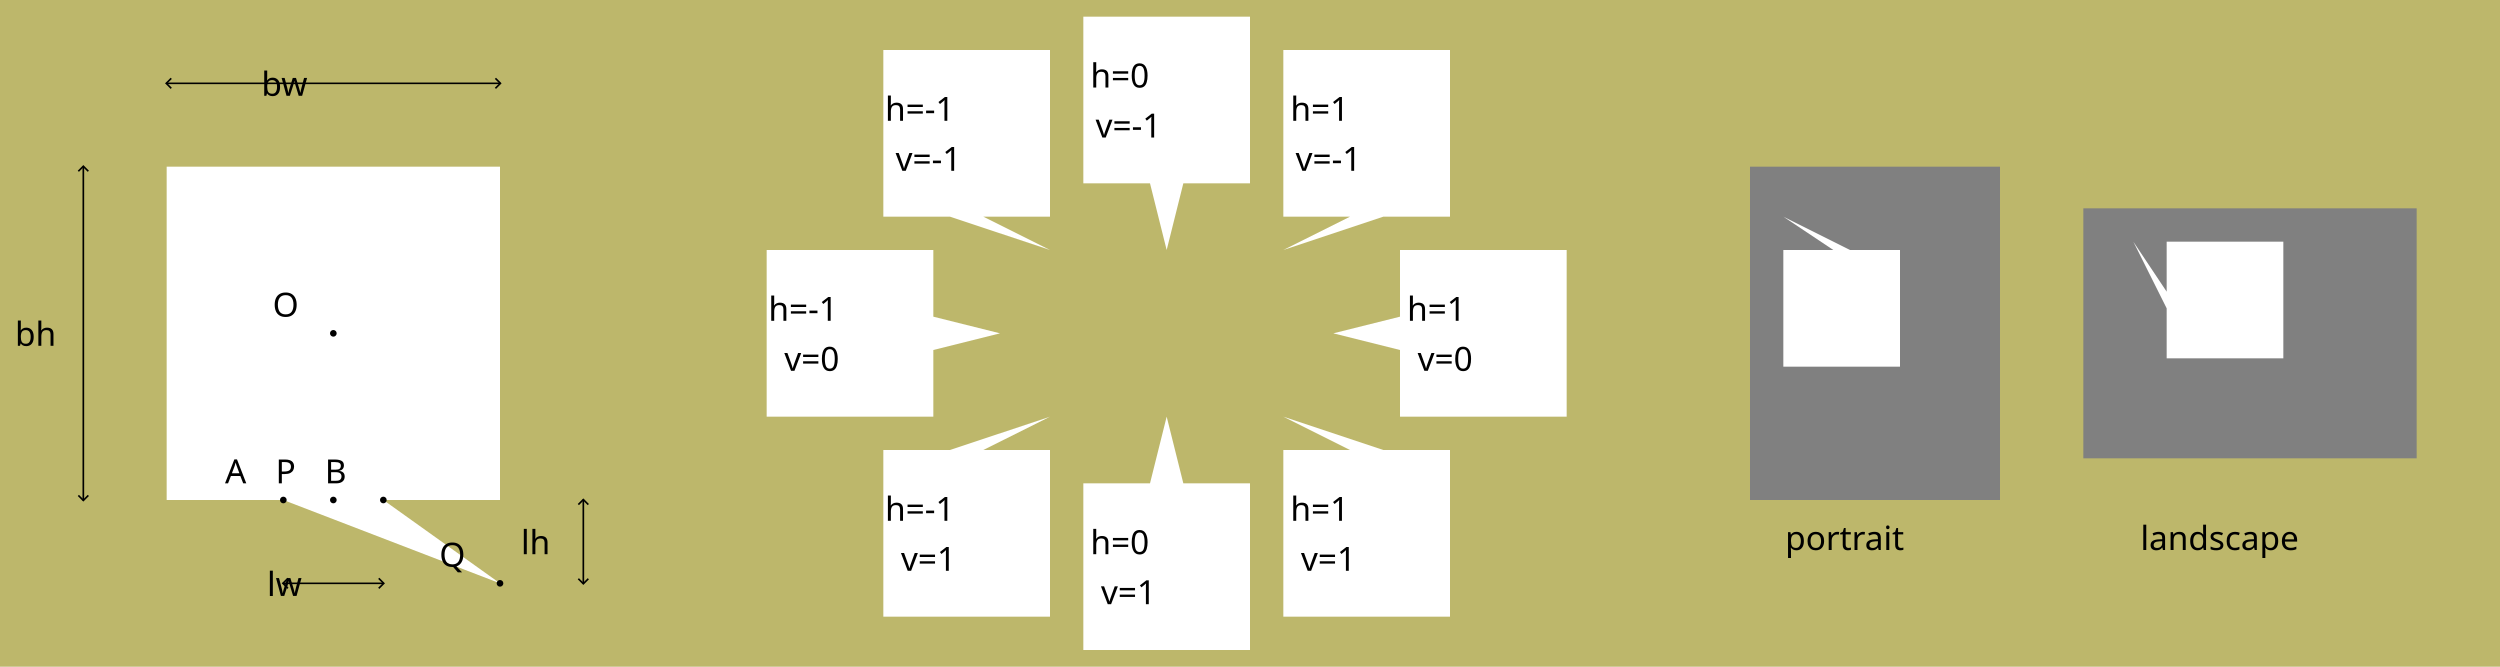
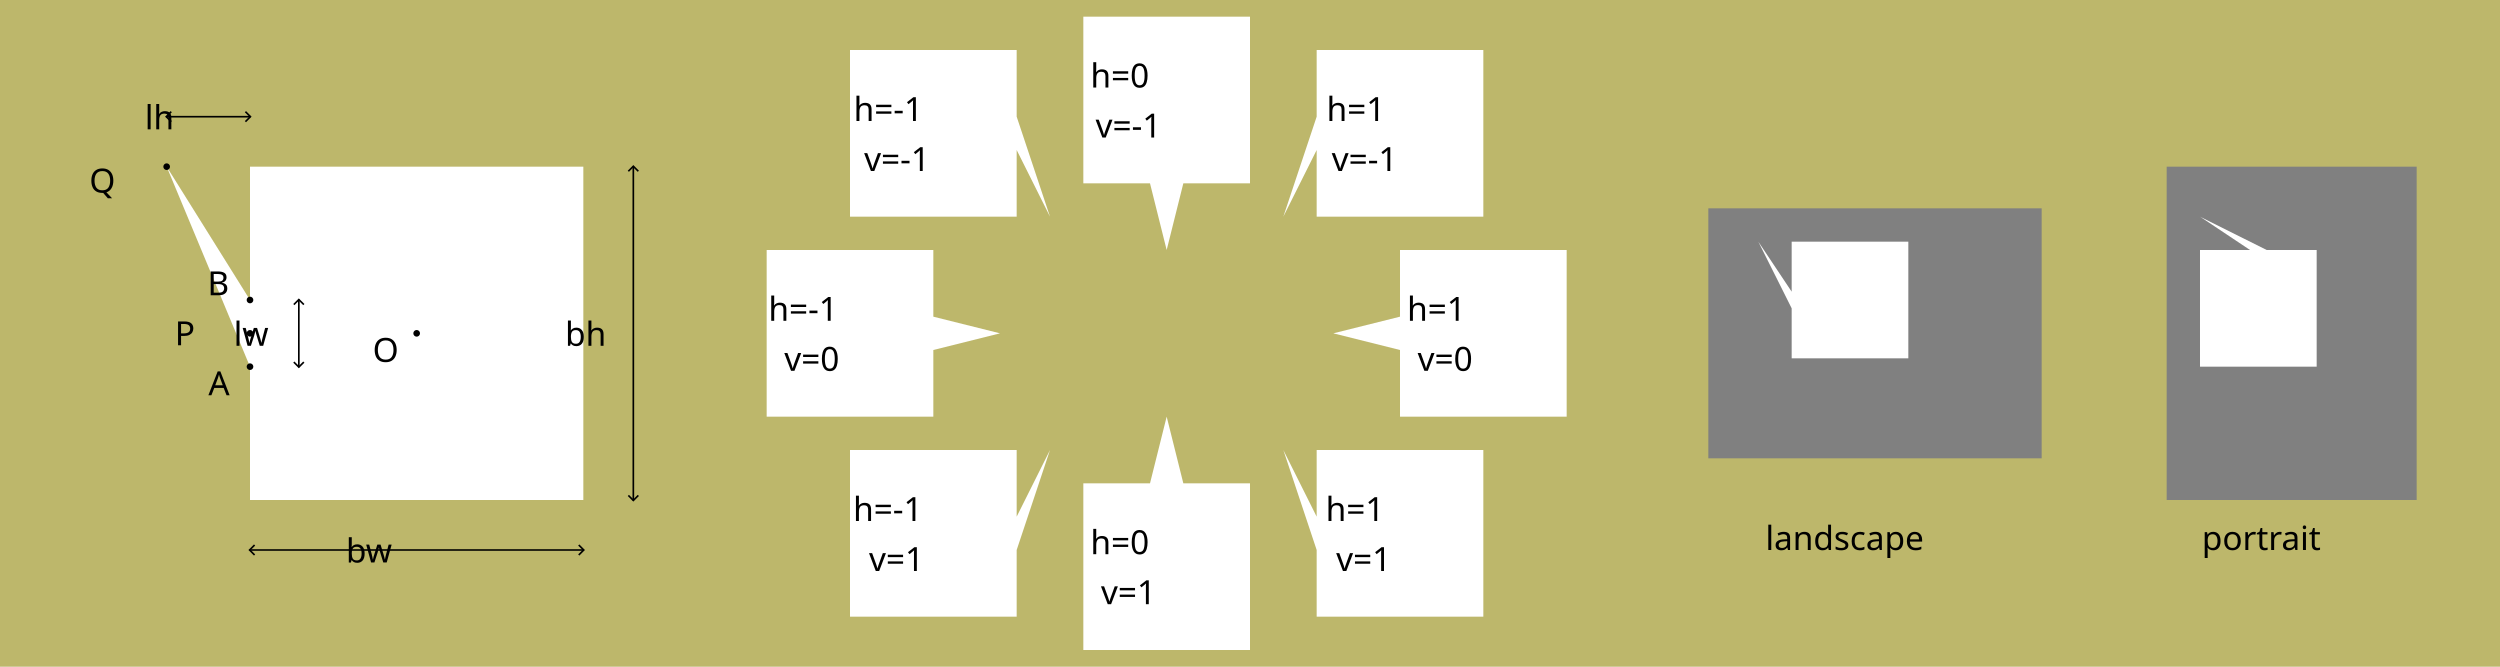
<svg xmlns="http://www.w3.org/2000/svg" width="750" height="200" viewBox="0 0 750 200" version="1.1" id="svg1">
  <defs id="defs1">
    <marker style="overflow:visible" id="marker6" refX="0" refY="0" orient="auto-start-reverse" markerWidth="1" markerHeight="1" viewBox="0 0 1 1" preserveAspectRatio="xMidYMid">
      <path style="fill:none;stroke:context-stroke;stroke-width:1;stroke-linecap:butt" d="M 3,-3 0,0 3,3" transform="rotate(180,0.125,0)" id="path6" />
    </marker>
    <marker style="overflow:visible" id="ArrowWide" refX="0" refY="0" orient="auto-start-reverse" markerWidth="1" markerHeight="1" viewBox="0 0 1 1" preserveAspectRatio="xMidYMid">
      <path style="fill:none;stroke:context-stroke;stroke-width:1;stroke-linecap:butt" d="M 3,-3 0,0 3,3" transform="rotate(180,0.125,0)" id="path1" />
    </marker>
  </defs>
  <g id="layer1">
    <rect style="fill:#bdb76b;stroke:none;stroke-width:1.058;stroke-linecap:round;stroke-linejoin:round" id="rect1" width="750" height="200" x="0" y="0" />
  </g>
  <g id="layer2">
    <g id="g54" style="display:inline">
-       <path id="rect4" style="fill:#ffffff;stroke:none;stroke-width:4.233;stroke-linecap:round;stroke-linejoin:round" d="m 50,50 v 100 h 35 l 65,25 -35,-25 h 35 V 50 Z" />
+       <path id="rect4" style="fill:#ffffff;stroke:none;stroke-width:4.233;stroke-linecap:round;stroke-linejoin:round" d="M 175 50 L 75 50 L 75 90 L 50 50 L 75 110 L 75 150 L 175 150 z" />
      <g id="g52" style="display:inline">
-         <g id="g6" transform="translate(25,10)">
-           <path style="fill:#ffffff;stroke:#000000;stroke-width:0.5;stroke-linecap:round;stroke-linejoin:round;stroke-dasharray:none;marker-start:url(#ArrowWide);marker-end:url(#marker6)" d="M 25,15 H 125" id="path5" />
-           <text xml:space="preserve" style="font-size:10px;line-height:1.5;font-family:sans-serif;-inkscape-font-specification:sans-serif;text-align:center;writing-mode:lr-tb;direction:ltr;text-anchor:middle;fill:#ffffff;stroke:#000000;stroke-width:1;stroke-linecap:round;stroke-linejoin:round;stroke-dasharray:none" x="74.63" y="18.75" id="text6">
-             <tspan id="tspan6" x="74.63" y="18.75" style="font-size:10px;fill:#000000;stroke:none">bw</tspan>
+         <g id="g6">
+           <path style="fill:#ffffff;stroke:#000000;stroke-width:0.5;stroke-linecap:round;stroke-linejoin:round;stroke-dasharray:none;marker-start:url(#ArrowWide);marker-end:url(#marker6)" d="M 75 165 L 175 165" id="path5" />
+           <text xml:space="preserve" style="font-size:10px;line-height:1.5;font-family:sans-serif;-inkscape-font-specification:sans-serif;text-align:center;writing-mode:lr-tb;direction:ltr;text-anchor:middle;fill:#ffffff;stroke:#000000;stroke-width:1;stroke-linecap:round;stroke-linejoin:round;stroke-dasharray:none" x="125" y="168.75" id="text6">
+             <tspan id="tspan6" x="125" y="168.75" style="font-size:10px;fill:#000000;stroke:none">bw</tspan>
          </text>
        </g>
-         <g id="g7" transform="translate(150,35)">
-           <path style="fill:#ffffff;stroke:#000000;stroke-width:0.5;stroke-linecap:round;stroke-linejoin:round;stroke-dasharray:none;marker-start:url(#ArrowWide);marker-end:url(#marker6)" d="M -125,15 V 115" id="path7" />
-           <text xml:space="preserve" style="font-size:10px;line-height:1.5;font-family:sans-serif;-inkscape-font-specification:sans-serif;text-align:center;writing-mode:lr-tb;direction:ltr;text-anchor:middle;fill:#ffffff;stroke:#000000;stroke-width:1;stroke-linecap:round;stroke-linejoin:round;stroke-dasharray:none" x="-125.02" y="68.75" id="text7">
-             <tspan id="tspan7" x="-125.02" y="68.75" style="font-size:10px;fill:#000000;stroke:none">bh</tspan>
+         <g id="g7">
+           <path style="fill:#ffffff;stroke:#000000;stroke-width:0.5;stroke-linecap:round;stroke-linejoin:round;stroke-dasharray:none;marker-start:url(#ArrowWide);marker-end:url(#marker6)" d="M 190 50 L 190 150" id="path7" />
+           <text xml:space="preserve" style="font-size:10px;line-height:1.5;font-family:sans-serif;-inkscape-font-specification:sans-serif;text-align:center;writing-mode:lr-tb;direction:ltr;text-anchor:middle;fill:#ffffff;stroke:#000000;stroke-width:1;stroke-linecap:round;stroke-linejoin:round;stroke-dasharray:none" x="190" y="103.75" id="text7">
+             <tspan id="tspan7" x="190" y="103.75" style="font-size:10px;fill:#000000;stroke:none">bh</tspan>
          </text>
        </g>
-         <g id="g14" transform="translate(15,160)">
-           <path style="fill:#ffffff;stroke:#000000;stroke-width:0.5;stroke-linecap:round;stroke-linejoin:round;stroke-dasharray:none;marker-start:url(#ArrowWide);marker-end:url(#marker6)" d="m 70,15 h 30" id="path13" />
-           <text xml:space="preserve" style="font-size:10px;line-height:1.5;font-family:sans-serif;-inkscape-font-specification:sans-serif;text-align:center;writing-mode:lr-tb;direction:ltr;text-anchor:middle;fill:#ffffff;stroke:#000000;stroke-width:1;stroke-linecap:round;stroke-linejoin:round;stroke-dasharray:none" x="84.63" y="18.8" id="text14">
-             <tspan id="tspan14" x="84.63" y="18.8" style="font-size:10px;fill:#000000;stroke:none">lw</tspan>
+         <g id="g14">
+           <path style="fill:#ffffff;stroke:#000000;stroke-width:0.5;stroke-linecap:round;stroke-linejoin:round;stroke-dasharray:none;marker-start:url(#ArrowWide);marker-end:url(#marker6)" d="M 50 35 L 75 35" id="path13" />
+           <text xml:space="preserve" style="font-size:10px;line-height:1.5;font-family:sans-serif;-inkscape-font-specification:sans-serif;text-align:center;writing-mode:lr-tb;direction:ltr;text-anchor:middle;fill:#ffffff;stroke:#000000;stroke-width:1;stroke-linecap:round;stroke-linejoin:round;stroke-dasharray:none" x="62.13" y="38.8" id="text14">
+             <tspan id="tspan14" x="62.13" y="38.8" style="font-size:10px;fill:#000000;stroke:none">lh</tspan>
          </text>
        </g>
-         <g id="g15" transform="translate(164.98,98.4388)" style="display:inline">
-           <path style="fill:#ffffff;stroke:#000000;stroke-width:0.5;stroke-linecap:round;stroke-linejoin:round;stroke-dasharray:none;marker-start:url(#ArrowWide);marker-end:url(#marker6)" d="m 10.02,51.561 v 25" id="path14" />
-           <text xml:space="preserve" style="font-size:10px;line-height:1.5;font-family:sans-serif;-inkscape-font-specification:sans-serif;text-align:center;writing-mode:lr-tb;direction:ltr;text-anchor:middle;fill:#ffffff;stroke:#000000;stroke-width:1;stroke-linecap:round;stroke-linejoin:round;stroke-dasharray:none" x="10" y="67.811" id="text15">
-             <tspan id="tspan15" x="10" y="67.811" style="font-size:10px;fill:#000000;stroke:none">lh</tspan>
+         <g id="g15" style="display:inline">
+           <path style="fill:#ffffff;stroke:#000000;stroke-width:0.5;stroke-linecap:round;stroke-linejoin:round;stroke-dasharray:none;marker-start:url(#ArrowWide);marker-end:url(#marker6)" d="m 89.65 90 L 89.65 110" id="path14" />
+           <text xml:space="preserve" style="font-size:10px;line-height:1.5;font-family:sans-serif;-inkscape-font-specification:sans-serif;text-align:center;writing-mode:lr-tb;direction:ltr;text-anchor:middle;fill:#ffffff;stroke:#000000;stroke-width:1;stroke-linecap:round;stroke-linejoin:round;stroke-dasharray:none" x="89.63" y="103.75" id="text15">
+             <tspan id="tspan15" x="89.63" y="103.75" style="font-size:10px;fill:#000000;stroke:none">lw</tspan>
          </text>
        </g>
      </g>
      <g id="g53" style="display:inline">
        <g id="g55" style="display:inline">
-           <text xml:space="preserve" style="font-size:10px;line-height:1.5;font-family:sans-serif;-inkscape-font-specification:sans-serif;text-align:center;writing-mode:lr-tb;direction:ltr;text-anchor:middle;fill:#000000;stroke:none;stroke-width:0.5;stroke-linecap:round;stroke-linejoin:round;stroke-dasharray:none" x="100" y="145" id="text55">
-             <tspan id="tspan55" x="100" y="145">P</tspan>
+           <text xml:space="preserve" style="font-size:10px;line-height:1.5;font-family:sans-serif;-inkscape-font-specification:sans-serif;text-align:center;writing-mode:lr-tb;direction:ltr;text-anchor:middle;fill:#000000;stroke:none;stroke-width:0.5;stroke-linecap:round;stroke-linejoin:round;stroke-dasharray:none" x="69.77" y="103.57" id="text55">
+             <tspan id="tspan55" x="69.77" y="103.57">P</tspan>
          </text>
-           <circle style="fill:#000000;stroke:none;stroke-width:0.5;stroke-linecap:round;stroke-linejoin:round;stroke-dasharray:none" id="circle55" cx="100" cy="150" r="1" />
+           <circle style="fill:#000000;stroke:none;stroke-width:0.5;stroke-linecap:round;stroke-linejoin:round;stroke-dasharray:none" id="circle55" cx="75" cy="100" r="1" />
        </g>
-         <g id="g49" transform="translate(0,-50)">
-           <text xml:space="preserve" style="font-size:10px;line-height:1.5;font-family:sans-serif;-inkscape-font-specification:sans-serif;text-align:center;writing-mode:lr-tb;direction:ltr;text-anchor:middle;fill:#000000;stroke:none;stroke-width:0.5;stroke-linecap:round;stroke-linejoin:round;stroke-dasharray:none" x="100" y="145" id="text9">
-             <tspan id="tspan9" x="100" y="145">O</tspan>
+         <g id="g49">
+           <text xml:space="preserve" style="font-size:10px;line-height:1.5;font-family:sans-serif;-inkscape-font-specification:sans-serif;text-align:center;writing-mode:lr-tb;direction:ltr;text-anchor:middle;fill:#000000;stroke:none;stroke-width:0.5;stroke-linecap:round;stroke-linejoin:round;stroke-dasharray:none" x="130" y="108.575" id="text9">
+             <tspan id="tspan9" x="130" y="108.575">O</tspan>
          </text>
-           <circle style="fill:#000000;stroke:none;stroke-width:0.5;stroke-linecap:round;stroke-linejoin:round;stroke-dasharray:none" id="path9" cx="100" cy="150" r="1" />
+           <circle style="fill:#000000;stroke:none;stroke-width:0.5;stroke-linecap:round;stroke-linejoin:round;stroke-dasharray:none" id="path9" cx="125" cy="100" r="1" />
        </g>
        <g id="g51">
-           <text xml:space="preserve" style="font-size:10px;line-height:1.5;font-family:sans-serif;-inkscape-font-specification:sans-serif;text-align:center;writing-mode:lr-tb;direction:ltr;text-anchor:middle;fill:#000000;stroke:none;stroke-width:0.5;stroke-linecap:round;stroke-linejoin:round;stroke-dasharray:none" x="150" y="170" id="text8">
-             <tspan id="tspan8" x="150" y="170">Q</tspan>
+           <text xml:space="preserve" style="font-size:10px;line-height:1.5;font-family:sans-serif;-inkscape-font-specification:sans-serif;text-align:center;writing-mode:lr-tb;direction:ltr;text-anchor:middle;fill:#000000;stroke:none;stroke-width:0.5;stroke-linecap:round;stroke-linejoin:round;stroke-dasharray:none" x="45" y="57.775" id="text8">
+             <tspan id="tspan8" x="45" y="57.775">Q</tspan>
          </text>
-           <circle style="fill:#000000;stroke:none;stroke-width:0.5;stroke-linecap:round;stroke-linejoin:round;stroke-dasharray:none" id="circle11" cx="150" cy="175" r="1" />
+           <circle style="fill:#000000;stroke:none;stroke-width:0.5;stroke-linecap:round;stroke-linejoin:round;stroke-dasharray:none" id="circle11" cx="50" cy="50" r="1" />
        </g>
        <g id="g50">
-           <circle style="fill:#000000;stroke:none;stroke-width:0.5;stroke-linecap:round;stroke-linejoin:round;stroke-dasharray:none" id="circle9" cx="85" cy="150" r="1" />
-           <text xml:space="preserve" style="font-size:10px;line-height:1.5;font-family:sans-serif;-inkscape-font-specification:sans-serif;text-align:center;writing-mode:lr-tb;direction:ltr;text-anchor:middle;fill:#000000;stroke:none;stroke-width:0.5;stroke-linecap:round;stroke-linejoin:round;stroke-dasharray:none" x="85" y="145" id="text12">
-             <tspan id="tspan12" x="85" y="145">A</tspan>
+           <circle style="fill:#000000;stroke:none;stroke-width:0.5;stroke-linecap:round;stroke-linejoin:round;stroke-dasharray:none" id="circle9" cx="75" cy="110" r="1" />
+           <text xml:space="preserve" style="font-size:10px;line-height:1.5;font-family:sans-serif;-inkscape-font-specification:sans-serif;text-align:center;writing-mode:lr-tb;direction:ltr;text-anchor:middle;fill:#000000;stroke:none;stroke-width:0.5;stroke-linecap:round;stroke-linejoin:round;stroke-dasharray:none" x="80.005" y="118.585" id="text12">
+             <tspan id="tspan12" x="80.005" y="118.585">A</tspan>
          </text>
        </g>
        <g id="g48">
-           <circle style="fill:#000000;stroke:none;stroke-width:0.5;stroke-linecap:round;stroke-linejoin:round;stroke-dasharray:none" id="circle10" cx="115" cy="150" r="1" />
-           <text xml:space="preserve" style="font-size:10px;line-height:1.5;font-family:sans-serif;-inkscape-font-specification:sans-serif;text-align:center;writing-mode:lr-tb;direction:ltr;text-anchor:middle;fill:#000000;stroke:none;stroke-width:0.5;stroke-linecap:round;stroke-linejoin:round;stroke-dasharray:none" x="115" y="145" id="text13">
-             <tspan id="tspan13" x="115" y="145">B</tspan>
+           <circle style="fill:#000000;stroke:none;stroke-width:0.5;stroke-linecap:round;stroke-linejoin:round;stroke-dasharray:none" id="circle10" cx="75" cy="90" r="1" />
+           <text xml:space="preserve" style="font-size:10px;line-height:1.5;font-family:sans-serif;-inkscape-font-specification:sans-serif;text-align:center;writing-mode:lr-tb;direction:ltr;text-anchor:middle;fill:#000000;stroke:none;stroke-width:0.5;stroke-linecap:round;stroke-linejoin:round;stroke-dasharray:none" x="79.785" y="88.57" id="text13">
+             <tspan id="tspan13" x="79.785" y="88.57">B</tspan>
          </text>
        </g>
      </g>
    </g>
  </g>
  <g id="layer3">
    <g id="g47" style="display:inline">
      <g id="g39">
-         <path style="fill:#ffffff;stroke:none;stroke-width:0.5;stroke-linecap:round;stroke-linejoin:round;stroke-dasharray:none" d="m 400,100 20,-5 V 75 h 50 v 50 h -50 v -20 z" id="path15" />
+         <path style="fill:#ffffff;stroke:none;stroke-width:0.5;stroke-linecap:round;stroke-linejoin:round;stroke-dasharray:none" d="m 400 100 l 20 -5 L 420 75 L 470 75 L 470 125 L 420 125 L 420 105 z" id="path15" />
        <text xml:space="preserve" style="font-size:10px;line-height:1.5;font-family:sans-serif;-inkscape-font-specification:sans-serif;text-align:center;writing-mode:lr-tb;direction:ltr;text-anchor:middle;fill:#000000;stroke:none;stroke-width:0.5;stroke-linecap:round;stroke-linejoin:round;stroke-dasharray:none" x="445.245" y="96.25" id="text24">
          <tspan id="tspan24" x="445.245" y="96.25">h=1</tspan>
          <tspan x="445.245" y="111.25" id="tspan25">v=0</tspan>
        </text>
      </g>
      <g id="g40">
-         <path style="fill:#ffffff;stroke:none;stroke-width:0.5;stroke-linecap:round;stroke-linejoin:round;stroke-dasharray:none" d="m 435,135 v 50 h -50 v -50 h 20 l -20,-10 30,10 z" id="path19" />
-         <text xml:space="preserve" style="font-size:10px;line-height:1.5;font-family:sans-serif;-inkscape-font-specification:sans-serif;text-align:center;writing-mode:lr-tb;direction:ltr;text-anchor:middle;fill:#000000;stroke:none;stroke-width:0.5;stroke-linecap:round;stroke-linejoin:round;stroke-dasharray:none" x="410.245" y="156.25" id="text27">
-           <tspan id="tspan26" x="410.245" y="156.25">h=1</tspan>
-           <tspan x="410.245" y="171.25" id="tspan27">v=1</tspan>
+         <path style="fill:#ffffff;stroke:none;stroke-width:0.5;stroke-linecap:round;stroke-linejoin:round;stroke-dasharray:none" d="m 395 135 L 445 135 L 445 185 L 395 185 L 395 165 l -10 -30 l 10 20 z" id="path19" />
+         <text xml:space="preserve" style="font-size:10px;line-height:1.5;font-family:sans-serif;-inkscape-font-specification:sans-serif;text-align:center;writing-mode:lr-tb;direction:ltr;text-anchor:middle;fill:#000000;stroke:none;stroke-width:0.5;stroke-linecap:round;stroke-linejoin:round;stroke-dasharray:none" x="420.81" y="156.3" id="text27">
+           <tspan id="tspan26" x="420.81" y="156.3">h=1</tspan>
+           <tspan x="420.81" y="171.3" id="tspan27">v=1</tspan>
        </text>
      </g>
      <g id="g41">
-         <path style="fill:#ffffff;stroke:none;stroke-width:0.5;stroke-linecap:round;stroke-linejoin:round;stroke-dasharray:none" d="m 350,125 5,20 h 20 v 50 h -50 v -50 h 20 z" id="path16" />
+         <path style="fill:#ffffff;stroke:none;stroke-width:0.5;stroke-linecap:round;stroke-linejoin:round;stroke-dasharray:none" d="m 350 125 l 5 20 L 375 145 L 375 195 L 325 195 L 325 145 L 345 145 z" id="path16" />
        <text xml:space="preserve" style="font-size:10px;line-height:1.5;font-family:sans-serif;-inkscape-font-specification:sans-serif;text-align:center;writing-mode:lr-tb;direction:ltr;text-anchor:middle;fill:#000000;stroke:none;stroke-width:0.5;stroke-linecap:round;stroke-linejoin:round;stroke-dasharray:none" x="350.245" y="166.25" id="text29">
          <tspan id="tspan28" x="350.245" y="166.25">h=0</tspan>
          <tspan x="350.245" y="181.25" id="tspan29">v=1</tspan>
        </text>
      </g>
      <g id="g42">
-         <path style="fill:#ffffff;stroke:none;stroke-width:0.5;stroke-linecap:round;stroke-linejoin:round;stroke-dasharray:none" d="m 265,135 v 50 h 50 v -50 h -20 l 20,-10 -30,10 z" id="path23" />
-         <text xml:space="preserve" style="font-size:10px;line-height:1.5;font-family:sans-serif;-inkscape-font-specification:sans-serif;text-align:center;writing-mode:lr-tb;direction:ltr;text-anchor:middle;fill:#000000;stroke:none;stroke-width:0.5;stroke-linecap:round;stroke-linejoin:round;stroke-dasharray:none" x="290.245" y="156.25" id="text31">
-           <tspan id="tspan30" x="290.245" y="156.25">h=-1</tspan>
-           <tspan x="290.245" y="171.25" id="tspan31">v=1</tspan>
+         <path style="fill:#ffffff;stroke:none;stroke-width:0.5;stroke-linecap:round;stroke-linejoin:round;stroke-dasharray:none" d="m 305 185 L 255 185 L 255 135 L 305 135 L 305 155 l 10 -20 l -10 30 z" id="path23" />
+         <text xml:space="preserve" style="font-size:10px;line-height:1.5;font-family:sans-serif;-inkscape-font-specification:sans-serif;text-align:center;writing-mode:lr-tb;direction:ltr;text-anchor:middle;fill:#000000;stroke:none;stroke-width:0.5;stroke-linecap:round;stroke-linejoin:round;stroke-dasharray:none" x="280.66" y="156.3" id="text31">
+           <tspan id="tspan30" x="280.66" y="156.3">h=-1</tspan>
+           <tspan x="280.66" y="171.3" id="tspan31">v=1</tspan>
        </text>
      </g>
      <g id="g43">
-         <path style="fill:#ffffff;stroke:none;stroke-width:0.5;stroke-linecap:round;stroke-linejoin:round;stroke-dasharray:none" d="m 300,100 -20,5 v 20 H 230 V 75 h 50 v 20 z" id="path17" />
+         <path style="fill:#ffffff;stroke:none;stroke-width:0.5;stroke-linecap:round;stroke-linejoin:round;stroke-dasharray:none" d="m 300 100 l -20 5 L 280 125 L 230 125 L 230 75 L 280 75 L 280 95 z" id="path17" />
        <text xml:space="preserve" style="font-size:10px;line-height:1.5;font-family:sans-serif;-inkscape-font-specification:sans-serif;text-align:center;writing-mode:lr-tb;direction:ltr;text-anchor:middle;fill:#000000;stroke:none;stroke-width:0.5;stroke-linecap:round;stroke-linejoin:round;stroke-dasharray:none" x="255.245" y="96.25" id="text33">
          <tspan id="tspan32" x="255.245" y="96.25">h=-1</tspan>
          <tspan x="255.245" y="111.25" id="tspan33">v=0</tspan>
        </text>
      </g>
      <g id="g44">
-         <path style="fill:#ffffff;stroke:none;stroke-width:0.5;stroke-linecap:round;stroke-linejoin:round;stroke-dasharray:none" d="M 265,65 V 15 h 50 v 50 h -20 l 20,10 -30,-10 z" id="path24" />
-         <text xml:space="preserve" style="font-size:10px;line-height:1.5;font-family:sans-serif;-inkscape-font-specification:sans-serif;text-align:center;writing-mode:lr-tb;direction:ltr;text-anchor:middle;fill:#000000;stroke:none;stroke-width:0.5;stroke-linecap:round;stroke-linejoin:round;stroke-dasharray:none" x="290.245" y="36.25" id="text35">
-           <tspan id="tspan34" x="290.245" y="36.25">h=-1</tspan>
-           <tspan x="290.245" y="51.25" id="tspan35">v=-1</tspan>
+         <path style="fill:#ffffff;stroke:none;stroke-width:0.5;stroke-linecap:round;stroke-linejoin:round;stroke-dasharray:none" d="m 305 15 L 255 15 L 255 65 L 305 65 L 305 45 l 10 20 l -10 -30 z" id="path24" />
+         <text xml:space="preserve" style="font-size:10px;line-height:1.5;font-family:sans-serif;-inkscape-font-specification:sans-serif;text-align:center;writing-mode:lr-tb;direction:ltr;text-anchor:middle;fill:#000000;stroke:none;stroke-width:0.5;stroke-linecap:round;stroke-linejoin:round;stroke-dasharray:none" x="280.81" y="36.3" id="text35">
+           <tspan id="tspan34" x="280.81" y="36.3">h=-1</tspan>
+           <tspan x="280.81" y="51.3" id="tspan35">v=-1</tspan>
        </text>
      </g>
      <g id="g45">
-         <path style="fill:#ffffff;stroke:none;stroke-width:0.5;stroke-linecap:round;stroke-linejoin:round;stroke-dasharray:none" d="M 350,75 345,55 H 325 V 5 h 50 v 50 h -20 z" id="path18" />
+         <path style="fill:#ffffff;stroke:none;stroke-width:0.5;stroke-linecap:round;stroke-linejoin:round;stroke-dasharray:none" d="M 350 75 L 345 55 L 325 55 L 325 5 L 375 5 L 375 55 L 355 55 z" id="path18" />
        <text xml:space="preserve" style="font-size:10px;line-height:1.5;font-family:sans-serif;-inkscape-font-specification:sans-serif;text-align:center;writing-mode:lr-tb;direction:ltr;text-anchor:middle;fill:#000000;stroke:none;stroke-width:0.5;stroke-linecap:round;stroke-linejoin:round;stroke-dasharray:none" x="350.245" y="26.25" id="text37">
          <tspan id="tspan36" x="350.245" y="26.25">h=0</tspan>
          <tspan x="350.245" y="41.25" id="tspan37">v=-1</tspan>
        </text>
      </g>
      <g id="g46">
-         <path style="fill:#ffffff;stroke:none;stroke-width:0.5;stroke-linecap:round;stroke-linejoin:round;stroke-dasharray:none" d="M 435,65 V 15 h -50 v 50 h 20 l -20,10 30,-10 z" id="path22" />
-         <text xml:space="preserve" style="font-size:10px;line-height:1.5;font-family:sans-serif;-inkscape-font-specification:sans-serif;text-align:center;writing-mode:lr-tb;direction:ltr;text-anchor:middle;fill:#000000;stroke:none;stroke-width:0.5;stroke-linecap:round;stroke-linejoin:round;stroke-dasharray:none" x="410.245" y="36.25" id="text39">
-           <tspan id="tspan38" x="410.245" y="36.25">h=1</tspan>
-           <tspan x="410.245" y="51.25" id="tspan39">v=-1</tspan>
+         <path style="fill:#ffffff;stroke:none;stroke-width:0.5;stroke-linecap:round;stroke-linejoin:round;stroke-dasharray:none" d="m 395 15 L 445 15 L 445 65 L 395 65 L 395 45 l -10 20 l 10 -30 z" id="path22" />
+         <text xml:space="preserve" style="font-size:10px;line-height:1.5;font-family:sans-serif;-inkscape-font-specification:sans-serif;text-align:center;writing-mode:lr-tb;direction:ltr;text-anchor:middle;fill:#000000;stroke:none;stroke-width:0.5;stroke-linecap:round;stroke-linejoin:round;stroke-dasharray:none" x="421.085" y="36.3" id="text39">
+           <tspan id="tspan38" x="421.085" y="36.3">h=1</tspan>
+           <tspan x="421.085" y="51.3" id="tspan39">v=-1</tspan>
        </text>
      </g>
    </g>
  </g>
  <g id="layer4">
-     <g id="g60">
-       <rect style="fill:#808080;stroke:none;stroke-width:0.5;stroke-linecap:round;stroke-linejoin:round;stroke-dasharray:none" id="rect58" width="75" height="100" x="525" y="50" />
-       <path style="fill:#ffffff;stroke:none;stroke-width:0.5;stroke-linecap:round;stroke-linejoin:round;stroke-dasharray:none" d="m 570,75 v 35 H 535 V 75 h 15 l -15,-10 20,10 z" id="path55" />
-       <text xml:space="preserve" style="font-size:10px;line-height:1.5;font-family:sans-serif;-inkscape-font-specification:sans-serif;text-align:center;writing-mode:lr-tb;direction:ltr;text-anchor:middle;fill:#000000;stroke:none;stroke-width:0.5;stroke-linecap:round;stroke-linejoin:round;stroke-dasharray:none" x="562.5" y="165" id="text61">
-         <tspan id="tspan61" x="562.5" y="165">portrait</tspan>
+     <g id="g61">
+       <rect style="fill:#808080;stroke:none;stroke-width:0.5;stroke-linecap:round;stroke-linejoin:round;stroke-dasharray:none" id="rect59" width="100" height="75" x="512.5" y="62.5" />
+       <path style="fill:#ffffff;stroke:none;stroke-width:0.5;stroke-linecap:round;stroke-linejoin:round;stroke-dasharray:none" d="m 537.5 72.5 L 572.5 72.5 L 572.5 107.5 L 537.5 107.5 L 537.5 92.5 l -10 -20 l 10 15 z" id="path59" />
+       <text xml:space="preserve" style="font-size:10px;line-height:1.5;font-family:sans-serif;-inkscape-font-specification:sans-serif;text-align:center;writing-mode:lr-tb;direction:ltr;text-anchor:middle;fill:#000000;stroke:none;stroke-width:0.5;stroke-linecap:round;stroke-linejoin:round;stroke-dasharray:none" x="562.5" y="165" id="text62">
+         <tspan id="tspan62" x="562.5" y="165">landscape</tspan>
      </text>
    </g>
-     <g id="g61" transform="translate(0,12.5)">
-       <rect style="fill:#808080;stroke:none;stroke-width:0.5;stroke-linecap:round;stroke-linejoin:round;stroke-dasharray:none" id="rect59" width="100" height="75" x="625" y="50" />
-       <path style="fill:#ffffff;stroke:none;stroke-width:0.5;stroke-linecap:round;stroke-linejoin:round;stroke-dasharray:none" d="m 650,60 h 35 V 95 H 650 V 80 l -10,-20 10,15 z" id="path59" />
-       <text xml:space="preserve" style="font-size:10px;line-height:1.5;font-family:sans-serif;-inkscape-font-specification:sans-serif;text-align:center;writing-mode:lr-tb;direction:ltr;text-anchor:middle;fill:#000000;stroke:none;stroke-width:0.5;stroke-linecap:round;stroke-linejoin:round;stroke-dasharray:none" x="675" y="165" id="text62" transform="translate(0,-12.5)">
-         <tspan id="tspan62" x="675" y="165">landscape</tspan>
+     <g id="g60">
+       <rect style="fill:#808080;stroke:none;stroke-width:0.5;stroke-linecap:round;stroke-linejoin:round;stroke-dasharray:none" id="rect58" width="75" height="100" x="650" y="50" />
+       <path style="fill:#ffffff;stroke:none;stroke-width:0.5;stroke-linecap:round;stroke-linejoin:round;stroke-dasharray:none" d="m 695 75 L 695 110 L 660 110 L 660 75 L 675 75 l -15 -10 l 20 10 z" id="path55" />
+       <text xml:space="preserve" style="font-size:10px;line-height:1.5;font-family:sans-serif;-inkscape-font-specification:sans-serif;text-align:center;writing-mode:lr-tb;direction:ltr;text-anchor:middle;fill:#000000;stroke:none;stroke-width:0.5;stroke-linecap:round;stroke-linejoin:round;stroke-dasharray:none" x="687.5" y="165" id="text61">
+         <tspan id="tspan61" x="687.5" y="165">portrait</tspan>
      </text>
    </g>
  </g>
</svg>
